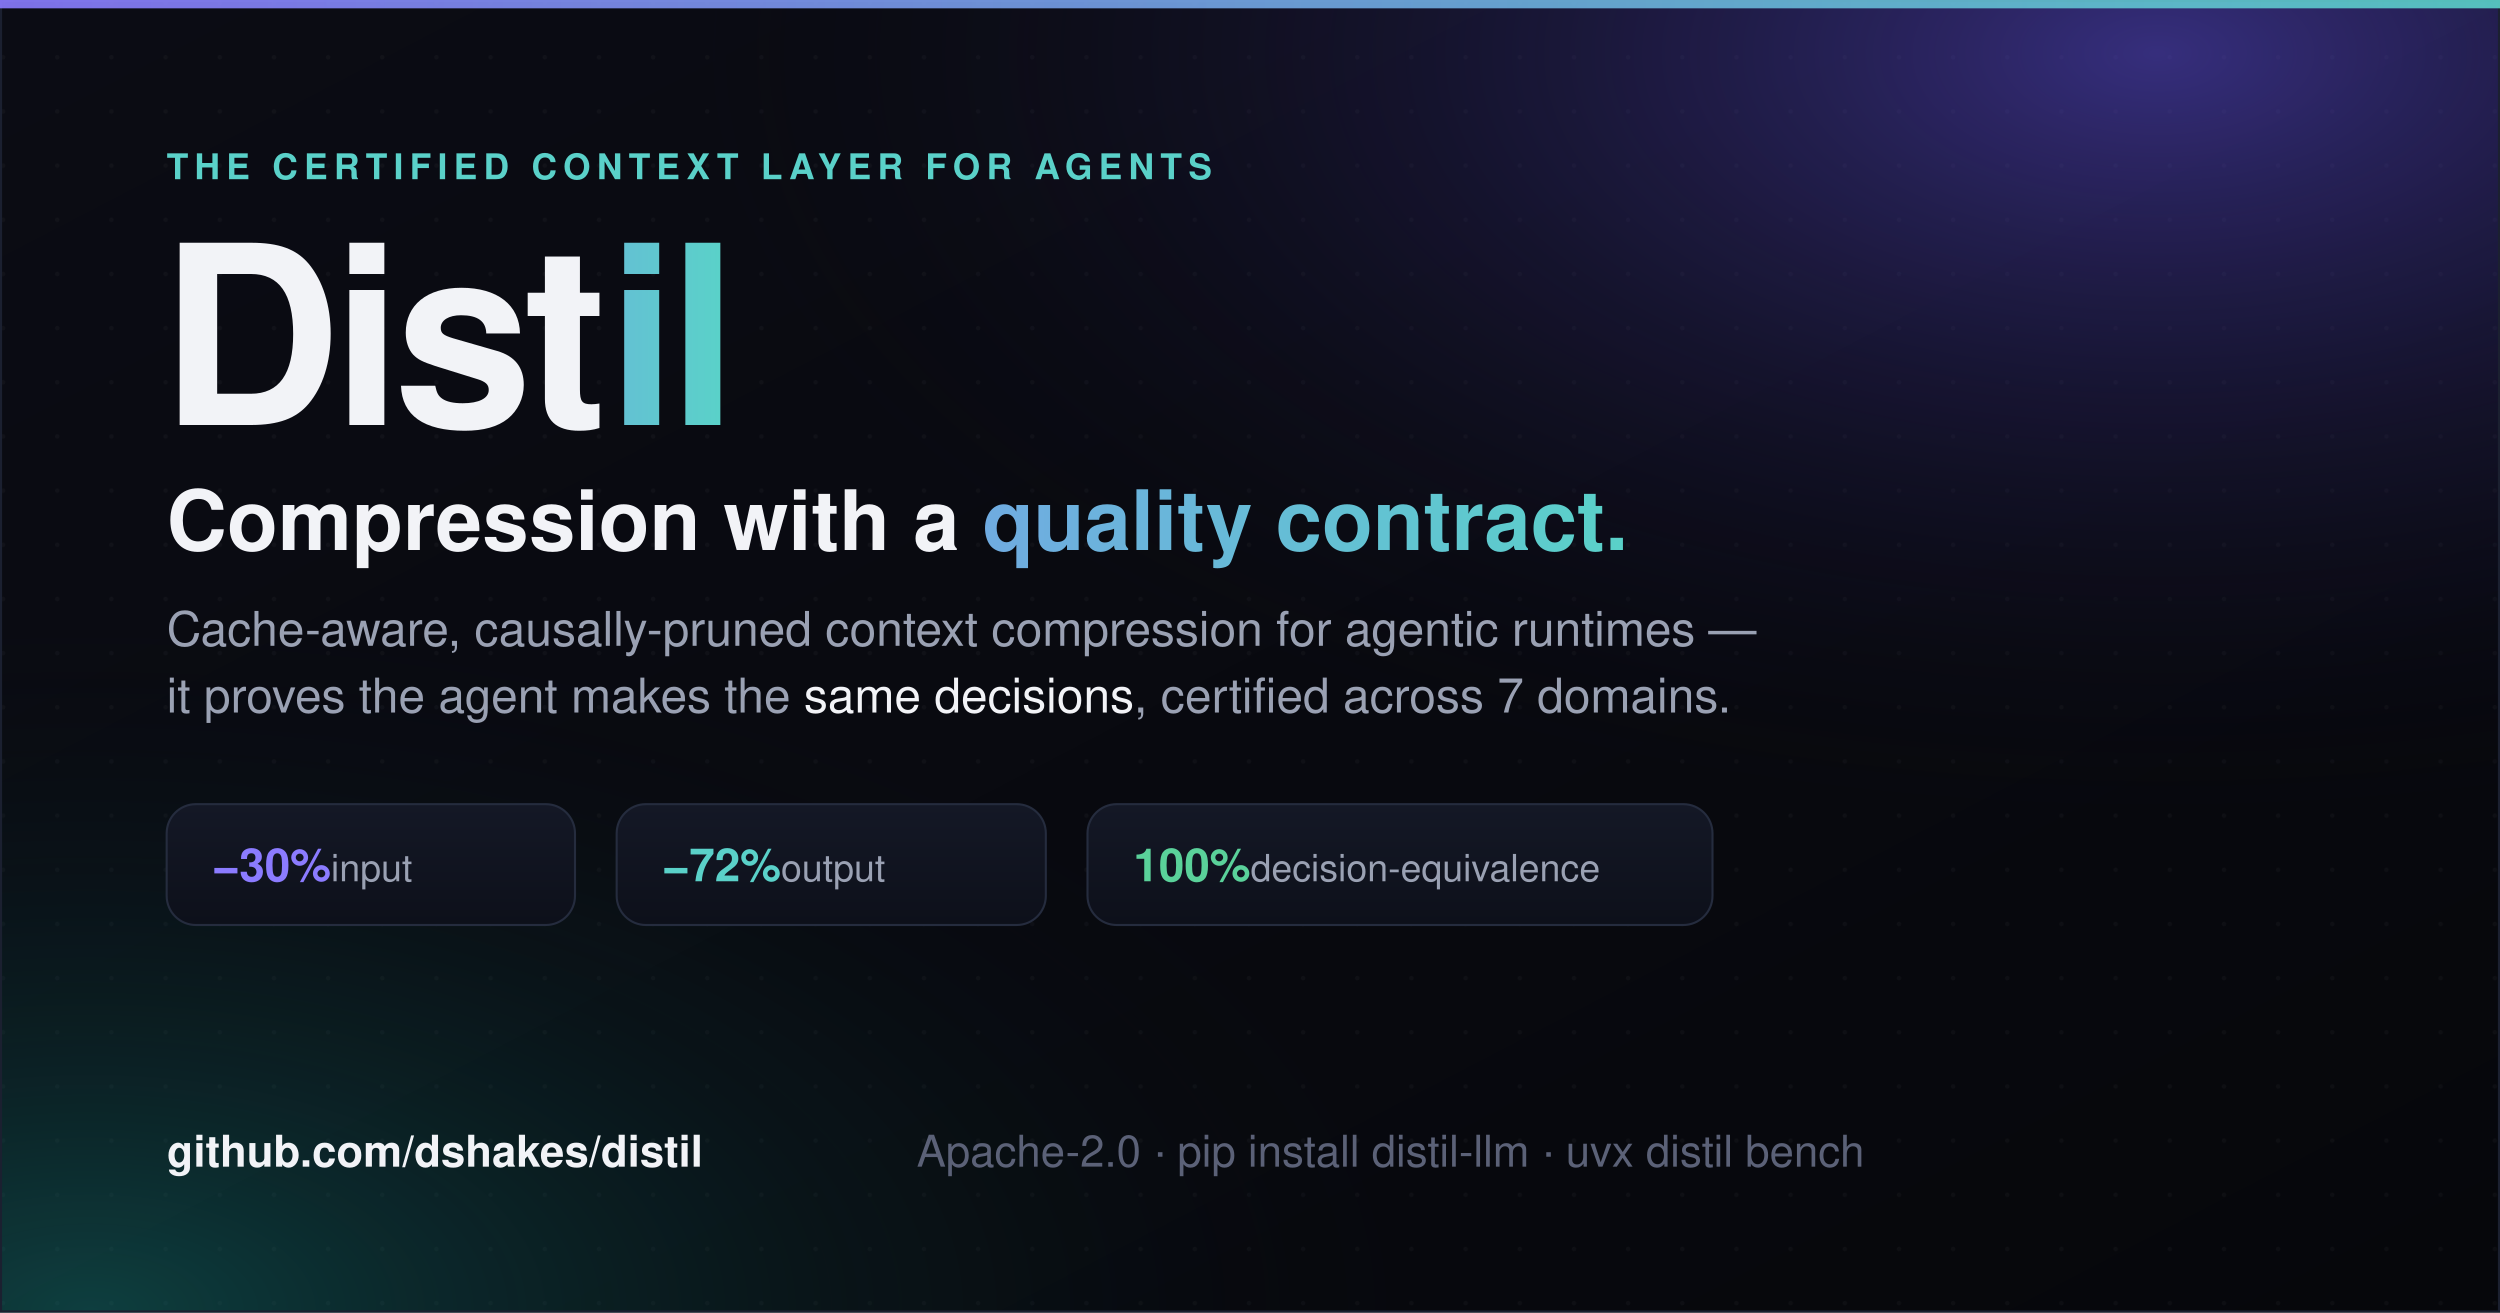
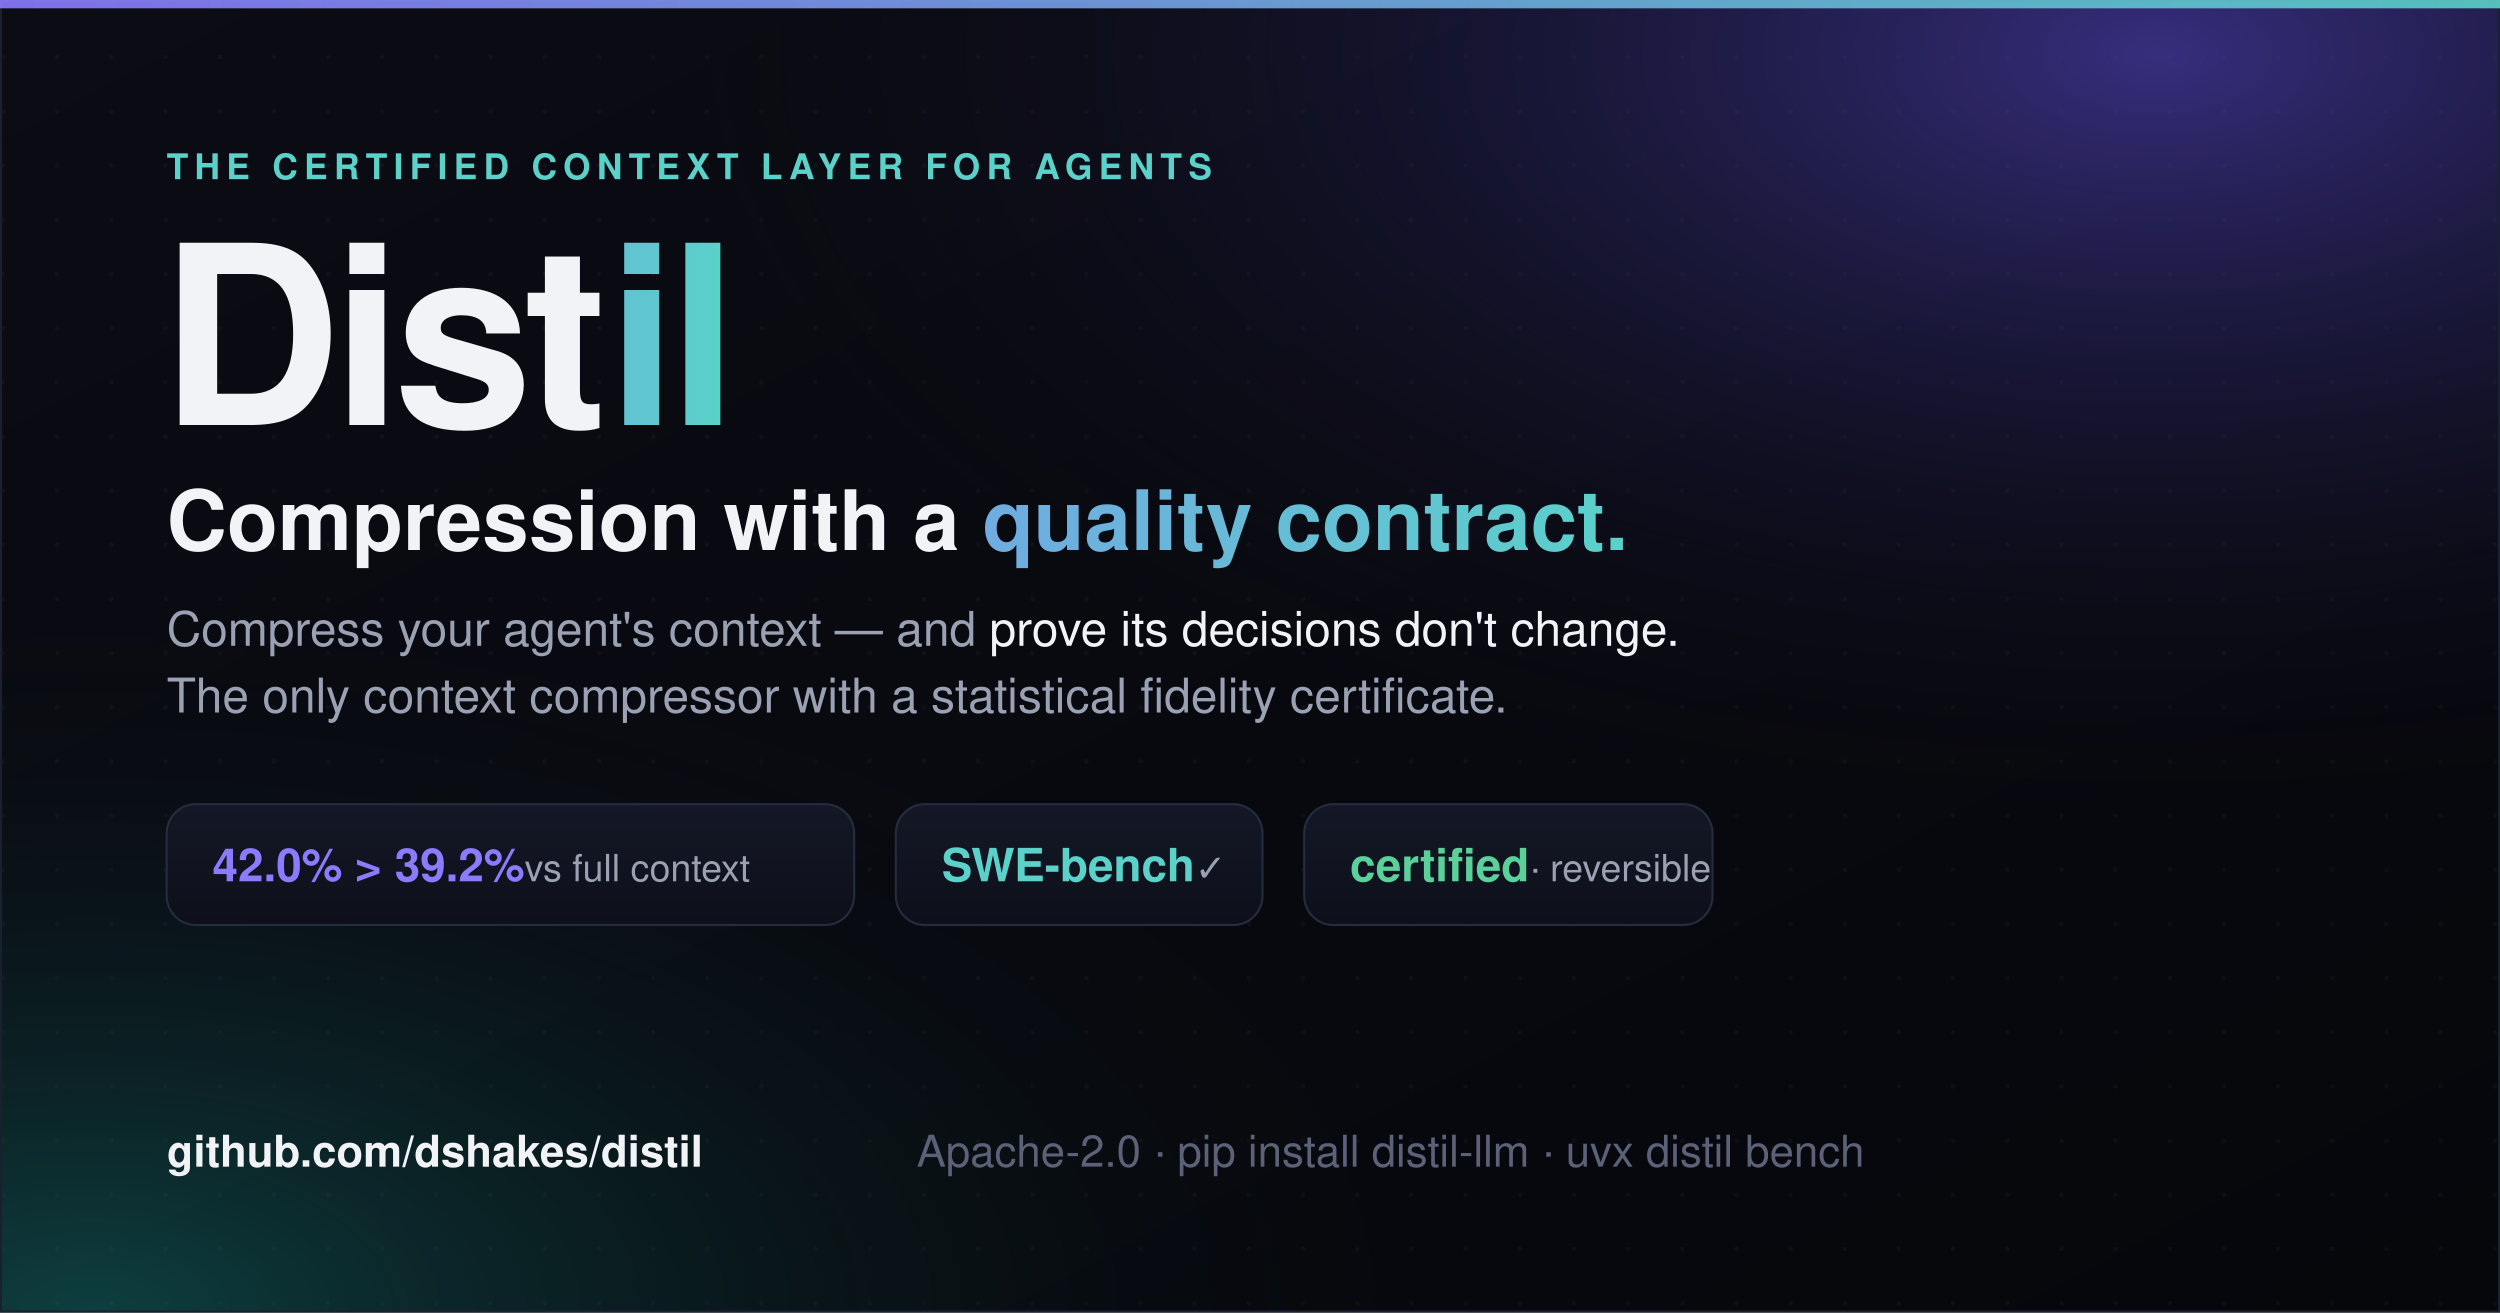
<svg xmlns="http://www.w3.org/2000/svg" width="1200" height="630" viewBox="0 0 1200 630" font-family="Helvetica,Arial,sans-serif">
  <defs>
    <linearGradient id="bg" x1="0" y1="0" x2="1" y2="1">
      <stop offset="0" stop-color="#0b0c14" />
      <stop offset="1" stop-color="#06070b" />
    </linearGradient>
    <radialGradient id="glowP" cx="0.86" cy="0.04" r="0.6">
      <stop offset="0" stop-color="#5b4bd6" stop-opacity="0.55" />
      <stop offset="1" stop-color="#06070b" stop-opacity="0" />
    </radialGradient>
    <radialGradient id="glowT" cx="0.04" cy="1.0" r="0.55">
      <stop offset="0" stop-color="#168f88" stop-opacity="0.4" />
      <stop offset="1" stop-color="#06070b" stop-opacity="0" />
    </radialGradient>
    <linearGradient id="g" x1="0" y1="0" x2="1" y2="0">
      <stop offset="0" stop-color="#8b7bff" />
      <stop offset="1" stop-color="#5ad1c9" />
    </linearGradient>
    <pattern id="dots" width="26" height="26" patternUnits="userSpaceOnUse">
      <circle cx="1.5" cy="1.5" r="1.1" fill="#ffffff" opacity="0.03" />
    </pattern>
    <linearGradient id="chip" x1="0" y1="0" x2="0" y2="1">
      <stop offset="0" stop-color="#141826" />
      <stop offset="1" stop-color="#0d101a" />
    </linearGradient>
  </defs>
  <rect width="1200" height="630" fill="url(#bg)" />
  <rect width="1200" height="630" fill="url(#dots)" />
  <rect width="1200" height="630" fill="url(#glowP)" />
  <rect width="1200" height="630" fill="url(#glowT)" />
  <rect x="0.5" y="0.5" width="1199" height="629" rx="0" fill="none" stroke="#1b2030" />
  <rect x="0" y="0" width="1200" height="4" fill="url(#g)" opacity="0.9" />
  <g transform="translate(80,86)">
    <text x="0" y="0" font-size="17" letter-spacing="3" font-weight="700" fill="#5ad1c9">THE CERTIFIED CONTEXT LAYER FOR AGENTS</text>
    <text x="-3" y="118" font-size="120" font-weight="800" letter-spacing="-4" fill="#f2f3f7">Dist<tspan fill="url(#g)">il</tspan>
    </text>
    <text x="0" y="178" font-size="40" font-weight="700" fill="#f2f3f7">Compression with a <tspan fill="url(#g)">quality contract.</tspan>
    </text>
-     <text x="0" y="224" font-size="23" fill="#9aa1b3">Cache-aware, causally-pruned context compression for agentic runtimes —</text>
-     <text x="0" y="256" font-size="23" fill="#9aa1b3">it proves the agent makes the <tspan fill="#f2f3f7">same decisions</tspan>, certified across 7 domains.</text>
+     <text x="0" y="224" font-size="23" fill="#9aa1b3">Compress your agent's context — and <tspan fill="#f2f3f7">prove its decisions don't change.</tspan>
+     </text>
+     <text x="0" y="256" font-size="23" fill="#9aa1b3">The only context compressor with a statistical fidelity certificate.</text>
    <g transform="translate(0,300)" font-size="22" font-weight="700">
      <g>
-         <rect x="0" y="0" width="196" height="58" rx="14" fill="url(#chip)" stroke="#252c3e" />
-         <text x="22" y="37" fill="#8b7bff">−30%<tspan fill="#9aa1b3" font-weight="500" font-size="18"> input</tspan>
+         <rect x="0" y="0" width="330" height="58" rx="14" fill="url(#chip)" stroke="#252c3e" />
+         <text x="22" y="37" fill="#8b7bff">42.0% &gt; 39.2%<tspan fill="#9aa1b3" font-weight="500" font-size="18"> vs full context</tspan>
        </text>
      </g>
-       <g transform="translate(216,0)">
-         <rect x="0" y="0" width="206" height="58" rx="14" fill="url(#chip)" stroke="#252c3e" />
-         <text x="22" y="37" fill="#5ad1c9">−72%<tspan fill="#9aa1b3" font-weight="500" font-size="18"> output</tspan>
+       <g transform="translate(350,0)">
+         <rect x="0" y="0" width="176" height="58" rx="14" fill="url(#chip)" stroke="#252c3e" />
+         <text x="22" y="37" fill="#5ad1c9">SWE-bench<tspan fill="#9aa1b3" font-weight="500" font-size="18"> ✓</tspan>
        </text>
      </g>
-       <g transform="translate(442,0)">
-         <rect x="0" y="0" width="300" height="58" rx="14" fill="url(#chip)" stroke="#252c3e" />
-         <text x="22" y="37" fill="#5ad19a">100%<tspan fill="#9aa1b3" font-weight="500" font-size="18"> decision-equivalence</tspan>
+       <g transform="translate(546,0)">
+         <rect x="0" y="0" width="196" height="58" rx="14" fill="url(#chip)" stroke="#252c3e" />
+         <text x="22" y="37" fill="#5ad19a">certified<tspan fill="#9aa1b3" font-weight="500" font-size="18"> · reversible</tspan>
        </text>
      </g>
    </g>
  </g>
  <g transform="translate(80,560)" font-size="21">
    <text x="0" y="0" font-weight="700" fill="#f2f3f7">github.com/dshakes/distil</text>
    <text x="360" y="0" fill="#5b6177">Apache-2.0  ·  pip install distil-llm  ·  uvx distil bench</text>
  </g>
</svg>
